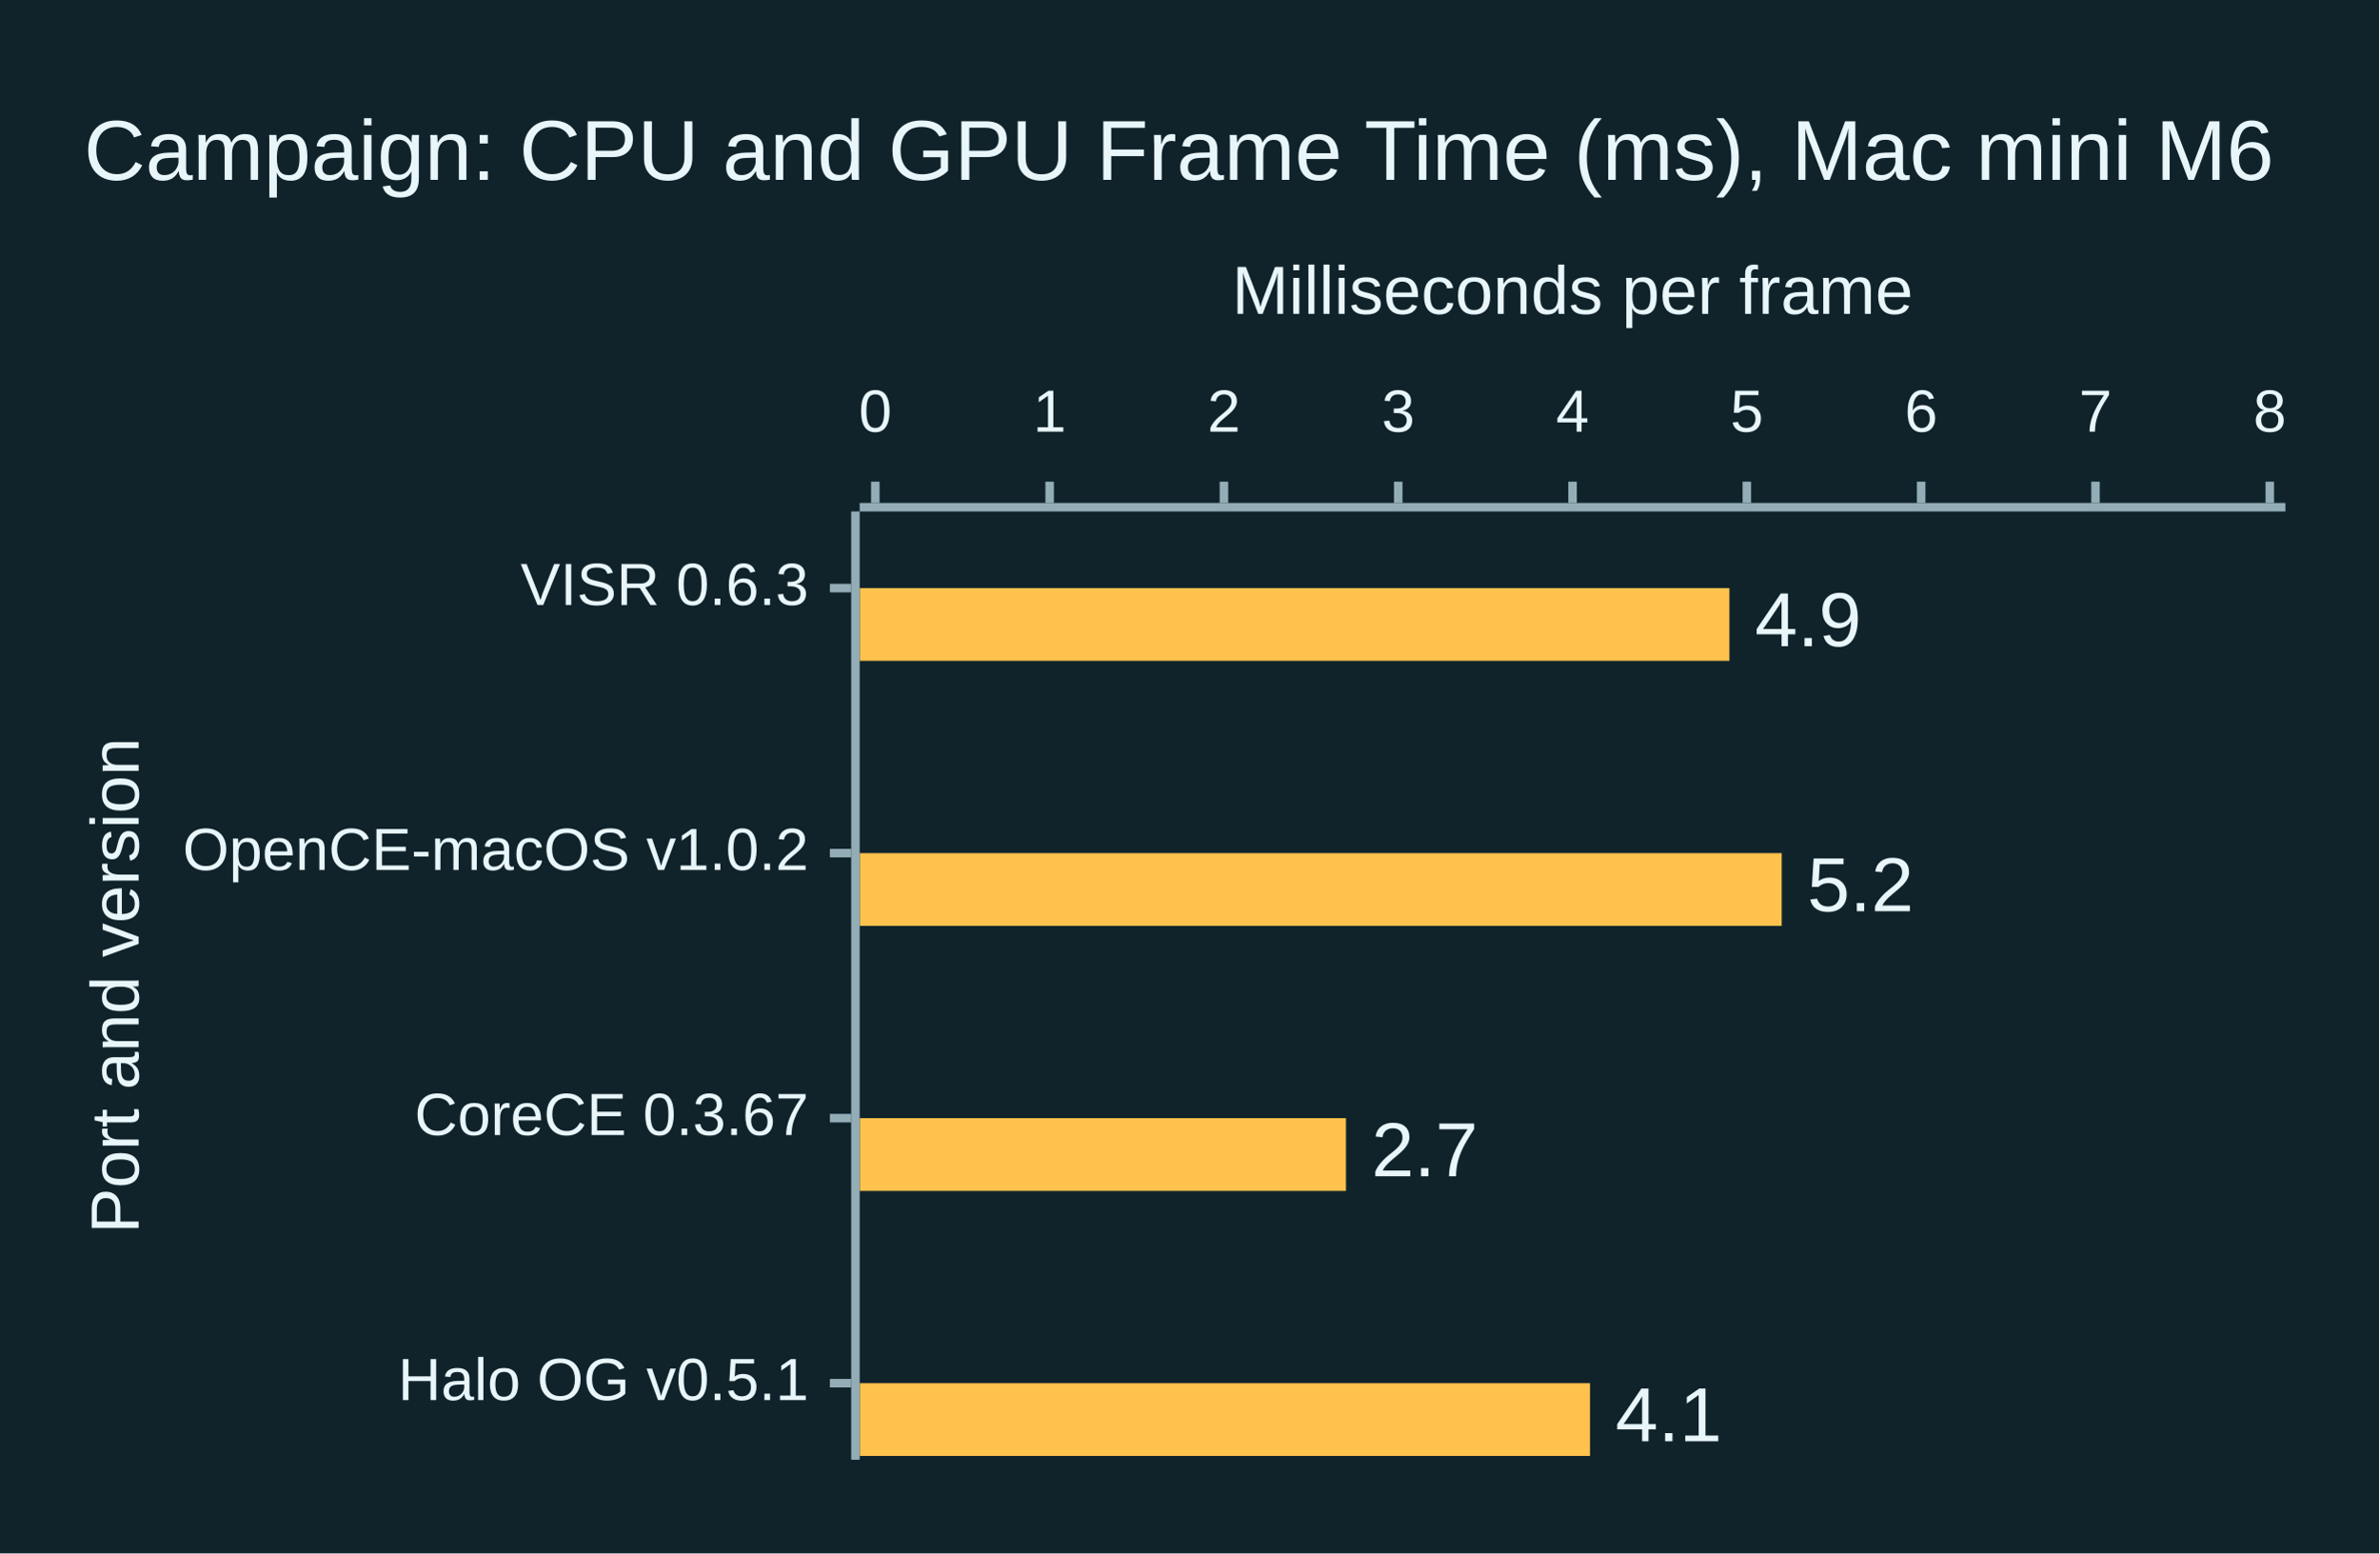
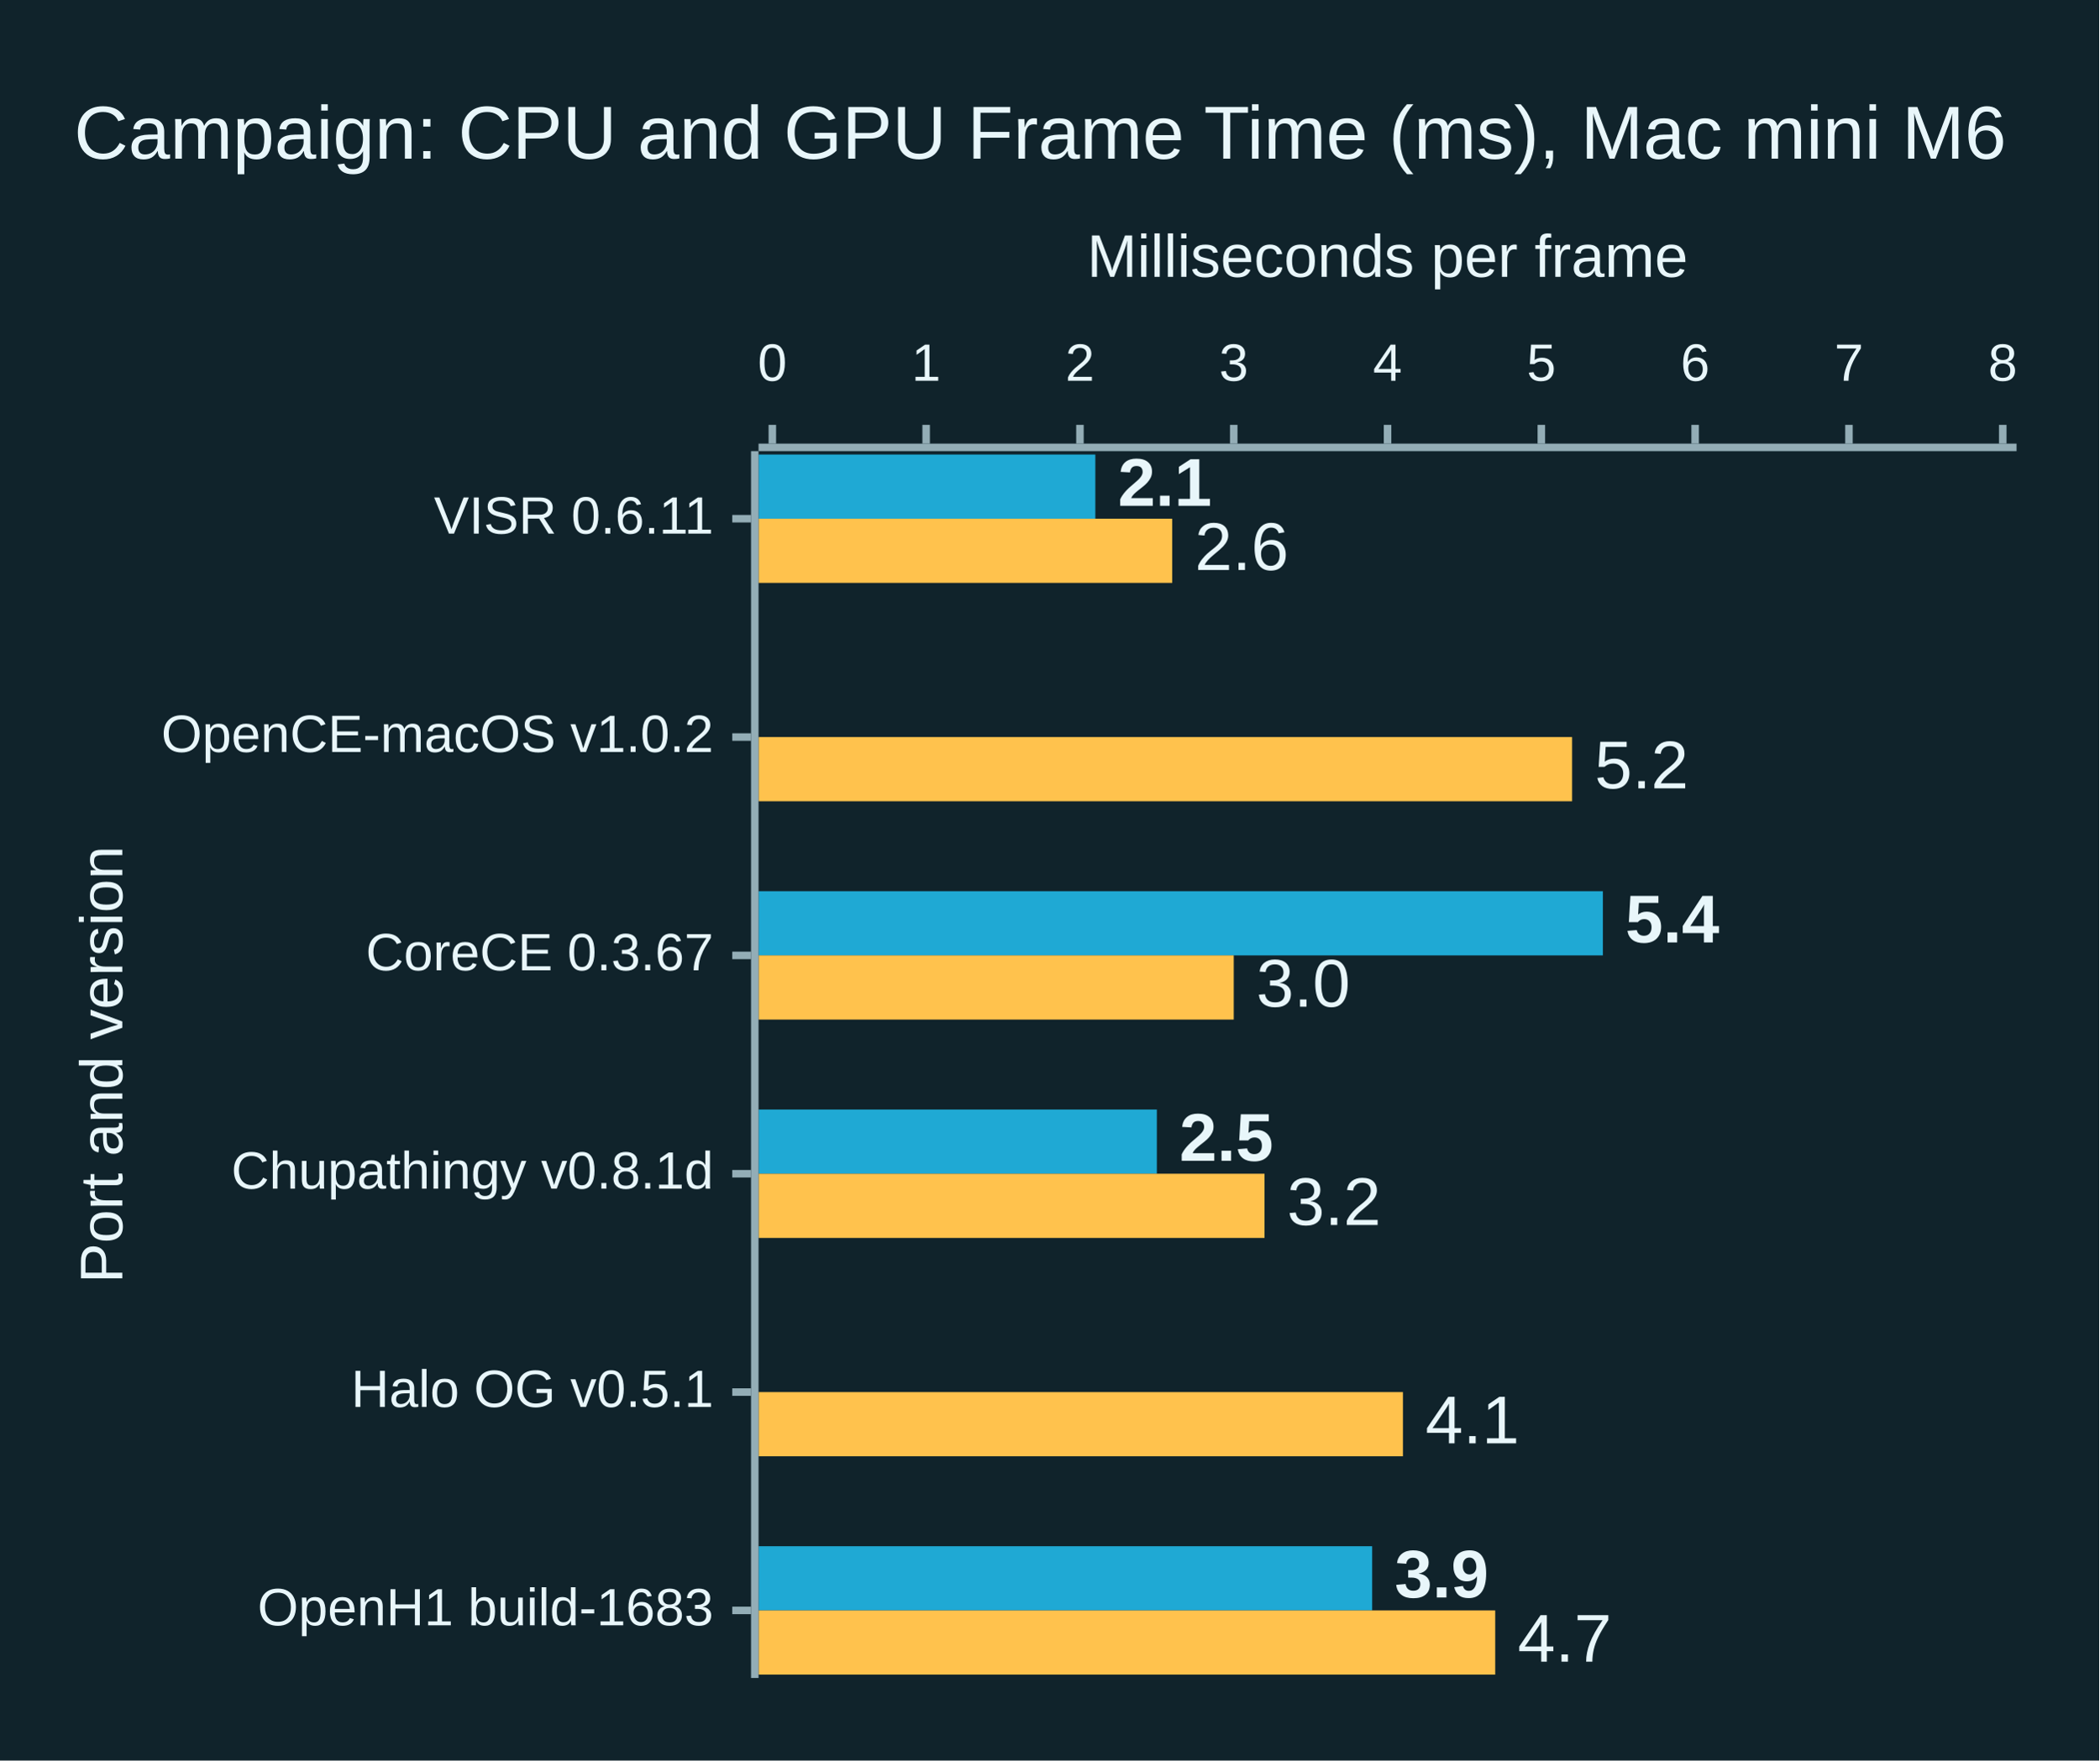
- <svg xmlns="http://www.w3.org/2000/svg" color="#e8f6fa" id="static" width="100%" style="max-width: 559px;" viewBox="-17 -15 559 365" role="graphics-document document" aria-roledescription="xychart">
+ <svg xmlns="http://www.w3.org/2000/svg" color="#e8f6fa" data-source-sha256="c654769456977c63fab71eb51c99d3490510da72091a9d6ee67eb7c40520d828" id="static" width="100%" style="max-width: 559px;" viewBox="-17 -15 559 469" role="graphics-document document" aria-roledescription="xychart">
  <style>#static{font-family:"trebuchet ms",verdana,arial,sans-serif;font-size:16px;fill:#333;}@keyframes edge-animation-frame{from{stroke-dashoffset:0;}}@keyframes dash{to{stroke-dashoffset:0;}}#static .edge-animation-slow{stroke-dasharray:9,5!important;stroke-dashoffset:900;animation:dash 50s linear infinite;stroke-linecap:round;}#static .edge-animation-fast{stroke-dasharray:9,5!important;stroke-dashoffset:900;animation:dash 20s linear infinite;stroke-linecap:round;}#static .error-icon{fill:hsl(220.588, 100%, 98.333%);}#static .error-text{fill:rgb(8.5, 5.75, 0);stroke:rgb(8.5, 5.75, 0);}#static .edge-thickness-normal{stroke-width:1px;}#static .edge-thickness-thick{stroke-width:3.5px;}#static .edge-pattern-solid{stroke-dasharray:0;}#static .edge-thickness-invisible{stroke-width:0;fill:none;}#static .edge-pattern-dashed{stroke-dasharray:3;}#static .edge-pattern-dotted{stroke-dasharray:2;}#static .marker{fill:#0b0b0b;stroke:#0b0b0b;}#static .marker.cross{stroke:#0b0b0b;}#static svg{font-family:"trebuchet ms",verdana,arial,sans-serif;font-size:16px;}#static p{margin:0;}#static :root{--mermaid-font-family:"trebuchet ms",verdana,arial,sans-serif;}</style>
  <g />
  <g class="main">
-     <rect width="559" height="365" class="background" fill="#10232b" x="-17" y="-15" />
+     <rect width="559" height="469" class="background" fill="#10232b" x="-17" y="-15" />
    <g class="chart-title">
      <text x="0" y="0" fill="#e8f6fa" font-size="20" dominant-baseline="middle" text-anchor="middle" transform="translate(260, 21.58984) rotate(0)">Campaign: CPU and GPU Frame Time (ms), Mac mini M6</text>
    </g>
    <g class="plot">
      <g class="bar-plot-0">
-         <rect x="185" y="106.08" width="3.672" height="17.1" fill="#1fa9d4" stroke="#1fa9d4" stroke-width="0" display="none" />
-         <rect x="185" y="168.353" width="3.672" height="17.1" fill="#1fa9d4" stroke="#1fa9d4" stroke-width="0" display="none" />
-         <rect x="185" y="230.627" width="3.672" height="17.1" fill="#1fa9d4" stroke="#1fa9d4" stroke-width="0" display="none" />
-         <rect x="185" y="292.9" width="3.672" height="17.1" fill="#1fa9d4" stroke="#1fa9d4" stroke-width="0" display="none" />
+         <rect x="185" y="106.08" width="89.682" height="17.1" fill="#1fa9d4" stroke="#1fa9d4" stroke-width="0" />
+         <rect x="185" y="164.244" width="3.672" height="17.1" fill="#1fa9d4" stroke="#1fa9d4" stroke-width="0" display="none" />
+         <rect x="185" y="222.408" width="224.84" height="17.1" fill="#1fa9d4" stroke="#1fa9d4" stroke-width="0" />
+         <rect x="185" y="280.572" width="106.064" height="17.1" fill="#1fa9d4" stroke="#1fa9d4" stroke-width="0" />
+         <rect x="185" y="338.736" width="3.672" height="17.1" fill="#1fa9d4" stroke="#1fa9d4" stroke-width="0" display="none" />
+         <rect x="185" y="396.9" width="163.404" height="17.1" fill="#1fa9d4" stroke="#1fa9d4" stroke-width="0" />
      </g>
      <g class="bar-plot-1">
-         <rect x="185" y="123.18" width="204.361" height="17.1" fill="#ffc24d" stroke="#ffc24d" stroke-width="0" />
-         <rect x="185" y="185.453" width="216.648" height="17.1" fill="#ffc24d" stroke="#ffc24d" stroke-width="0" />
-         <rect x="185" y="247.727" width="114.256" height="17.1" fill="#ffc24d" stroke="#ffc24d" stroke-width="0" />
-         <rect x="185" y="310" width="171.596" height="17.1" fill="#ffc24d" stroke="#ffc24d" stroke-width="0" />
+         <rect x="185" y="123.18" width="110.16" height="17.1" fill="#ffc24d" stroke="#ffc24d" stroke-width="0" />
+         <rect x="185" y="181.344" width="216.648" height="17.1" fill="#ffc24d" stroke="#ffc24d" stroke-width="0" />
+         <rect x="185" y="239.508" width="126.543" height="17.1" fill="#ffc24d" stroke="#ffc24d" stroke-width="0" />
+         <rect x="185" y="297.672" width="134.734" height="17.1" fill="#ffc24d" stroke="#ffc24d" stroke-width="0" />
+         <rect x="185" y="355.836" width="171.596" height="17.1" fill="#ffc24d" stroke="#ffc24d" stroke-width="0" />
+         <rect x="185" y="414" width="196.17" height="17.1" fill="#ffc24d" stroke="#ffc24d" stroke-width="0" />
      </g>
-       <text x="395.361" y="131.73" dominant-baseline="middle" fill="currentColor" font-size="18" font-weight="400" class="bar-value">4.9</text>
-       <text x="407.648" y="194.003" dominant-baseline="middle" fill="currentColor" font-size="18" font-weight="400" class="bar-value">5.2</text>
-       <text x="305.256" y="256.277" dominant-baseline="middle" fill="currentColor" font-size="18" font-weight="400" class="bar-value">2.7</text>
-       <text x="362.596" y="318.55" dominant-baseline="middle" fill="currentColor" font-size="18" font-weight="400" class="bar-value">4.1</text>
+       <text x="280.682" y="114.63" dominant-baseline="middle" fill="currentColor" font-size="18" font-weight="600" class="bar-value">2.1</text>
+       <text x="415.84" y="230.958" dominant-baseline="middle" fill="currentColor" font-size="18" font-weight="600" class="bar-value">5.4</text>
+       <text x="297.064" y="289.122" dominant-baseline="middle" fill="currentColor" font-size="18" font-weight="600" class="bar-value">2.5</text>
+       <text x="354.404" y="405.45" dominant-baseline="middle" fill="currentColor" font-size="18" font-weight="600" class="bar-value">3.9</text>
+       <text x="301.16" y="131.73" dominant-baseline="middle" fill="currentColor" font-size="18" font-weight="400" class="bar-value">2.6</text>
+       <text x="407.648" y="189.894" dominant-baseline="middle" fill="currentColor" font-size="18" font-weight="400" class="bar-value">5.2</text>
+       <text x="317.543" y="248.058" dominant-baseline="middle" fill="currentColor" font-size="18" font-weight="400" class="bar-value">3.0</text>
+       <text x="325.734" y="306.222" dominant-baseline="middle" fill="currentColor" font-size="18" font-weight="400" class="bar-value">3.2</text>
+       <text x="362.596" y="364.386" dominant-baseline="middle" fill="currentColor" font-size="18" font-weight="400" class="bar-value">4.1</text>
+       <text x="387.17" y="422.55" dominant-baseline="middle" fill="currentColor" font-size="18" font-weight="400" class="bar-value">4.7</text>
    </g>
    <g class="left-axis">
      <g class="axisl-line">
-         <path d="M 184,105.18 L 184,328" fill="none" stroke="#93adb6" stroke-width="2" />
+         <path d="M 184,105.18 L 184,432" fill="none" stroke="#93adb6" stroke-width="2" />
      </g>
      <g class="label">
-         <text x="0" y="0" fill="#e8f6fa" font-size="14" dominant-baseline="middle" text-anchor="end" transform="translate(173, 123.1797) rotate(0)">VISR 0.6.3</text>
-         <text x="0" y="0" fill="#e8f6fa" font-size="14" dominant-baseline="middle" text-anchor="end" transform="translate(173, 185.4531) rotate(0)">OpenCE-macOS v1.0.2</text>
-         <text x="0" y="0" fill="#e8f6fa" font-size="14" dominant-baseline="middle" text-anchor="end" transform="translate(173, 247.7266) rotate(0)">CoreCE 0.3.67</text>
-         <text x="0" y="0" fill="#e8f6fa" font-size="14" dominant-baseline="middle" text-anchor="end" transform="translate(173, 310) rotate(0)">Halo OG v0.5.1</text>
+         <text x="0" y="0" fill="#e8f6fa" font-size="14" dominant-baseline="middle" text-anchor="end" transform="translate(173, 123.1797) rotate(0)">VISR 0.6.11</text>
+         <text x="0" y="0" fill="#e8f6fa" font-size="14" dominant-baseline="middle" text-anchor="end" transform="translate(173, 181.3438) rotate(0)">OpenCE-macOS v1.0.2</text>
+         <text x="0" y="0" fill="#e8f6fa" font-size="14" dominant-baseline="middle" text-anchor="end" transform="translate(173, 239.5078) rotate(0)">CoreCE 0.3.67</text>
+         <text x="0" y="0" fill="#e8f6fa" font-size="14" dominant-baseline="middle" text-anchor="end" transform="translate(173, 297.6719) rotate(0)">Chupathingy v0.8.1d</text>
+         <text x="0" y="0" fill="#e8f6fa" font-size="14" dominant-baseline="middle" text-anchor="end" transform="translate(173, 355.8359) rotate(0)">Halo OG v0.5.1</text>
+         <text x="0" y="0" fill="#e8f6fa" font-size="14" dominant-baseline="middle" text-anchor="end" transform="translate(173, 414) rotate(0)">OpenH1 build-1683</text>
      </g>
      <g class="ticks">
        <path d="M 183,123.18 L 178,123.18" fill="none" stroke="#93adb6" stroke-width="2" />
-         <path d="M 183,185.453 L 178,185.453" fill="none" stroke="#93adb6" stroke-width="2" />
-         <path d="M 183,247.727 L 178,247.727" fill="none" stroke="#93adb6" stroke-width="2" />
-         <path d="M 183,310 L 178,310" fill="none" stroke="#93adb6" stroke-width="2" />
+         <path d="M 183,181.344 L 178,181.344" fill="none" stroke="#93adb6" stroke-width="2" />
+         <path d="M 183,239.508 L 178,239.508" fill="none" stroke="#93adb6" stroke-width="2" />
+         <path d="M 183,297.672 L 178,297.672" fill="none" stroke="#93adb6" stroke-width="2" />
+         <path d="M 183,355.836 L 178,355.836" fill="none" stroke="#93adb6" stroke-width="2" />
+         <path d="M 183,414 L 178,414" fill="none" stroke="#93adb6" stroke-width="2" />
      </g>
      <g class="title">
-         <text x="0" y="0" fill="#e8f6fa" font-size="16" dominant-baseline="text-before-edge" text-anchor="middle" transform="translate(5, 216.5898) rotate(270)">Port and version</text>
+         <text x="0" y="0" fill="#e8f6fa" font-size="16" dominant-baseline="text-before-edge" text-anchor="middle" transform="translate(5, 268.5898) rotate(270)">Port and version</text>
      </g>
    </g>
    <g class="top-axis">
      <g class="axis-line">
        <path d="M 185,104.18 L 520,104.18" fill="none" stroke="#93adb6" stroke-width="2" />
      </g>
      <g class="label">
        <text x="0" y="0" fill="#e8f6fa" font-size="14" dominant-baseline="text-before-edge" text-anchor="middle" transform="translate(188.6719, 77.17969) rotate(0)">0</text>
        <text x="0" y="0" fill="#e8f6fa" font-size="14" dominant-baseline="text-before-edge" text-anchor="middle" transform="translate(229.6289, 77.17969) rotate(0)">1</text>
        <text x="0" y="0" fill="#e8f6fa" font-size="14" dominant-baseline="text-before-edge" text-anchor="middle" transform="translate(270.5859, 77.17969) rotate(0)">2</text>
        <text x="0" y="0" fill="#e8f6fa" font-size="14" dominant-baseline="text-before-edge" text-anchor="middle" transform="translate(311.543, 77.17969) rotate(0)">3</text>
        <text x="0" y="0" fill="#e8f6fa" font-size="14" dominant-baseline="text-before-edge" text-anchor="middle" transform="translate(352.5, 77.17969) rotate(0)">4</text>
        <text x="0" y="0" fill="#e8f6fa" font-size="14" dominant-baseline="text-before-edge" text-anchor="middle" transform="translate(393.457, 77.17969) rotate(0)">5</text>
        <text x="0" y="0" fill="#e8f6fa" font-size="14" dominant-baseline="text-before-edge" text-anchor="middle" transform="translate(434.4141, 77.17969) rotate(0)">6</text>
        <text x="0" y="0" fill="#e8f6fa" font-size="14" dominant-baseline="text-before-edge" text-anchor="middle" transform="translate(475.3711, 77.17969) rotate(0)">7</text>
        <text x="0" y="0" fill="#e8f6fa" font-size="14" dominant-baseline="text-before-edge" text-anchor="middle" transform="translate(516.3281, 77.17969) rotate(0)">8</text>
      </g>
      <g class="ticks">
        <path d="M 188.672,103.18 L 188.672,98.18" fill="none" stroke="#93adb6" stroke-width="2" />
        <path d="M 229.629,103.18 L 229.629,98.18" fill="none" stroke="#93adb6" stroke-width="2" />
        <path d="M 270.586,103.18 L 270.586,98.18" fill="none" stroke="#93adb6" stroke-width="2" />
        <path d="M 311.543,103.18 L 311.543,98.18" fill="none" stroke="#93adb6" stroke-width="2" />
        <path d="M 352.5,103.18 L 352.5,98.18" fill="none" stroke="#93adb6" stroke-width="2" />
        <path d="M 393.457,103.18 L 393.457,98.18" fill="none" stroke="#93adb6" stroke-width="2" />
        <path d="M 434.414,103.18 L 434.414,98.18" fill="none" stroke="#93adb6" stroke-width="2" />
        <path d="M 475.371,103.18 L 475.371,98.18" fill="none" stroke="#93adb6" stroke-width="2" />
        <path d="M 516.328,103.18 L 516.328,98.18" fill="none" stroke="#93adb6" stroke-width="2" />
      </g>
      <g class="title">
        <text x="0" y="0" fill="#e8f6fa" font-size="16" dominant-baseline="text-before-edge" text-anchor="middle" transform="translate(352.5, 48.17969) rotate(0)">Milliseconds per frame</text>
      </g>
    </g>
  </g>
  <g class="mermaid-tmp-group" />
</svg>
